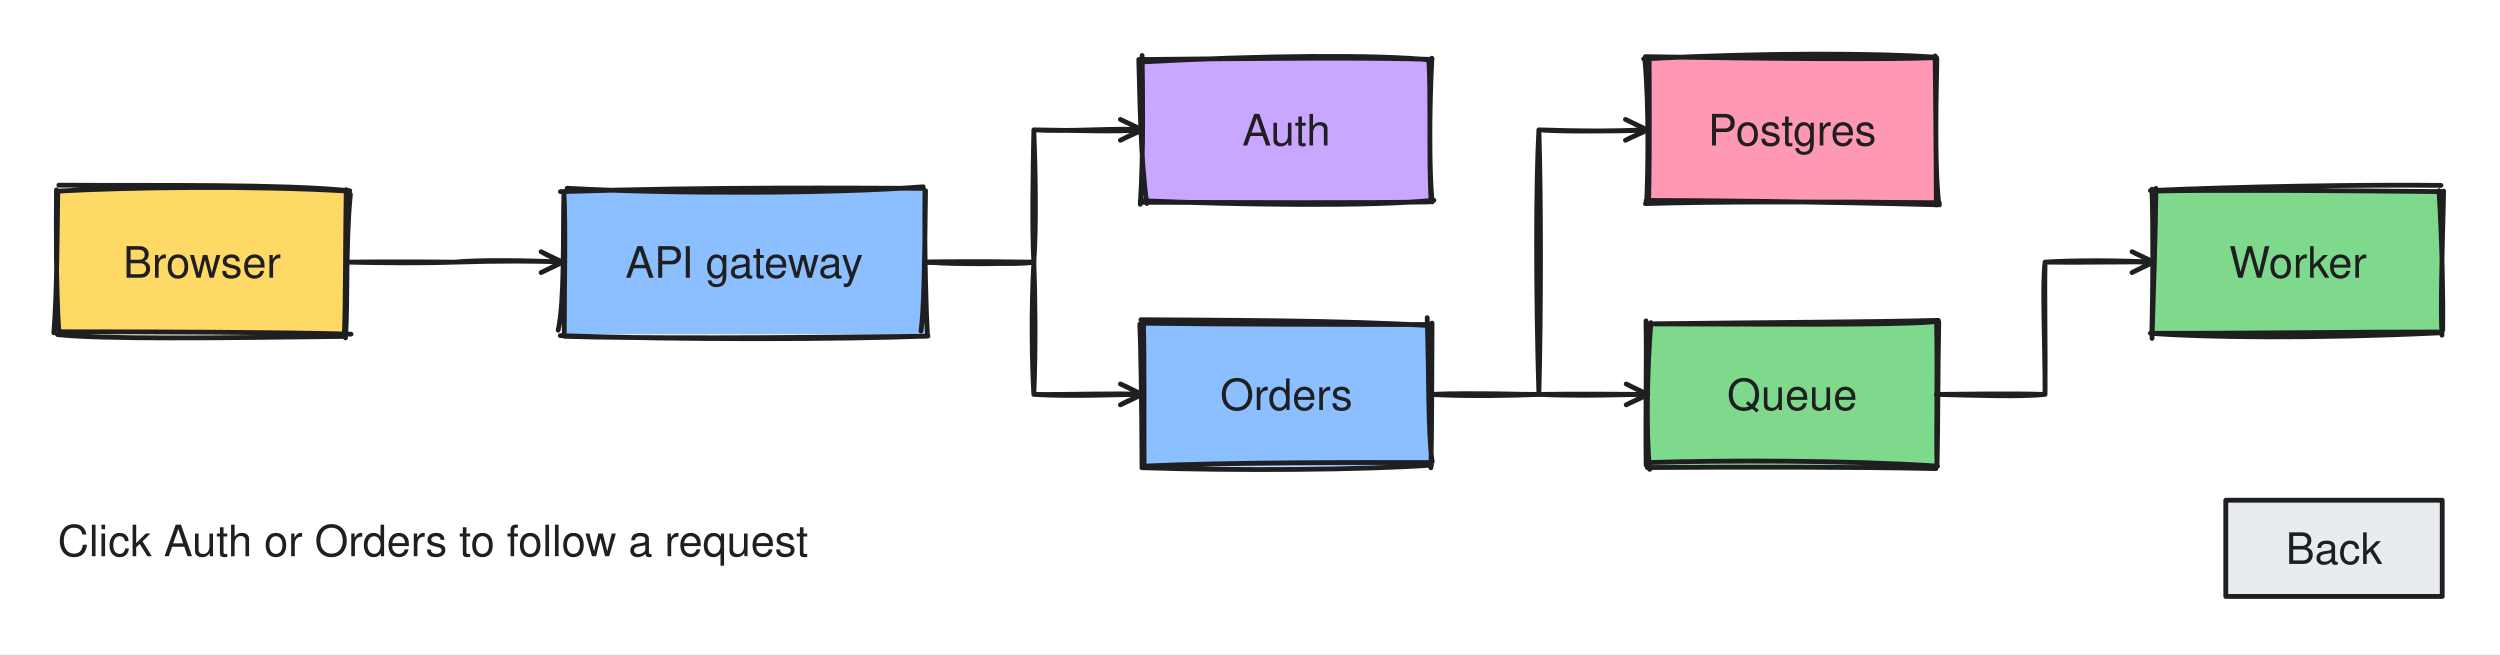
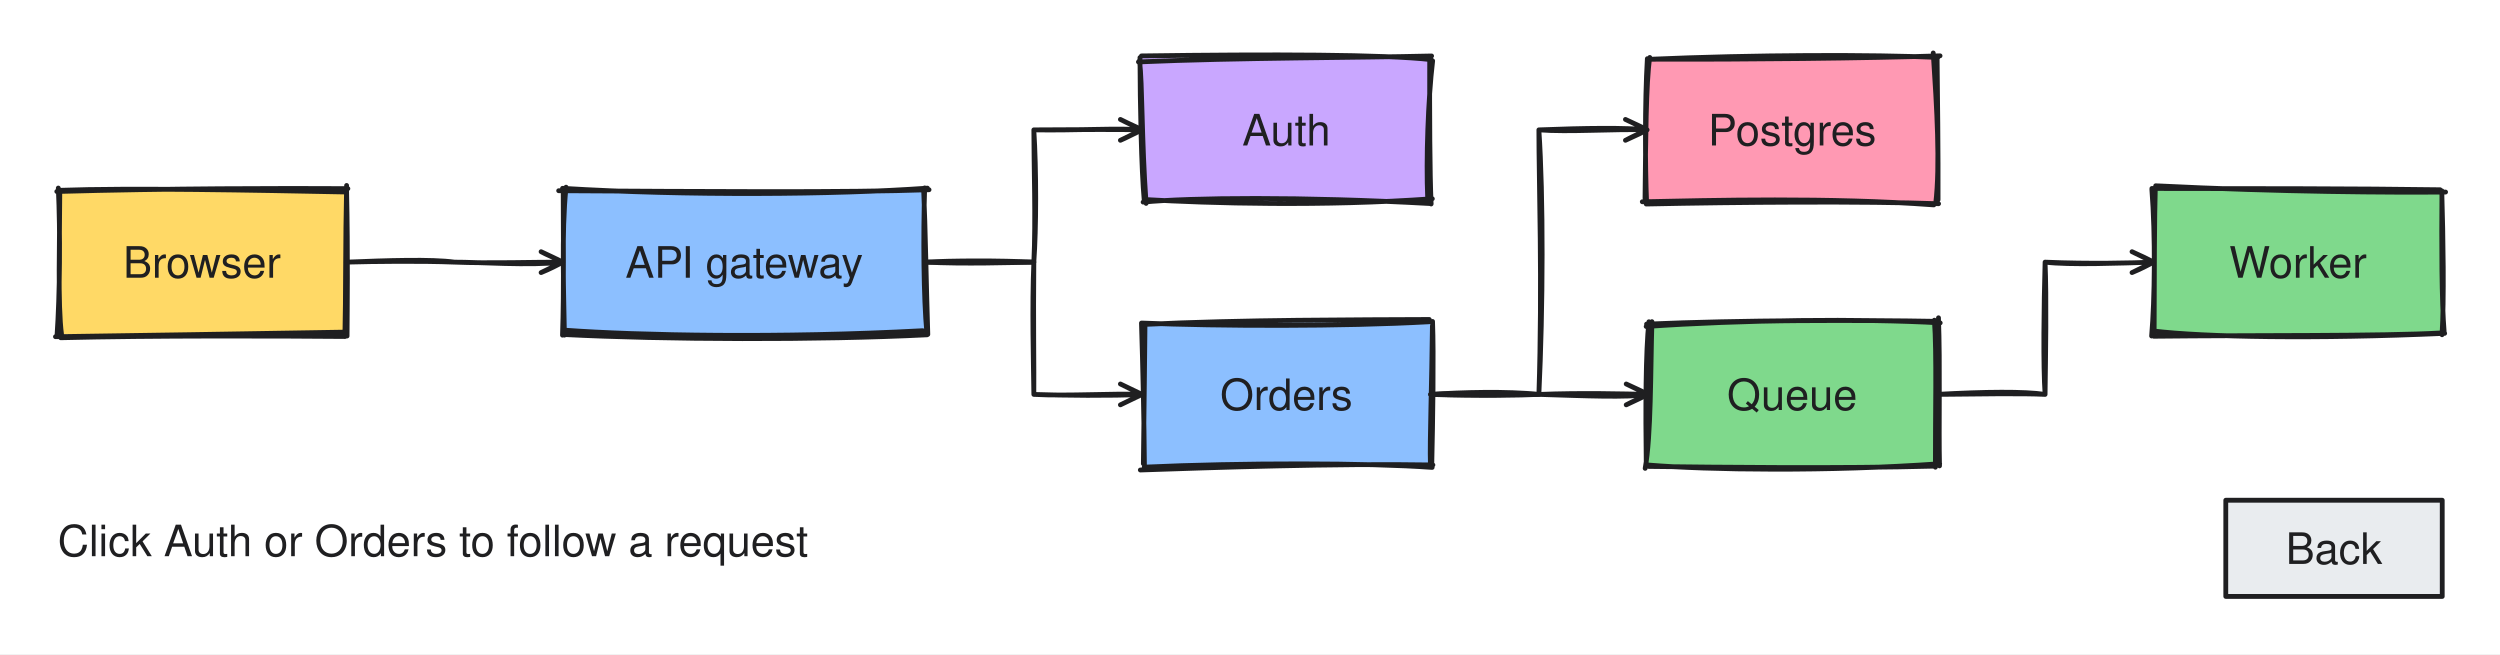
<svg xmlns="http://www.w3.org/2000/svg" width="1039.52" height="272" viewBox="16 16 1039.52 272">
  <rect x="16" y="16" width="1039.52" height="272" fill="#ffffff" />
  <path d="M40 95 L160 95 L160 155 L40 155 Z" fill="#ffd966" stroke="none" />
-   <path d="M40.48 93 C83.58 93.27 132.43 92.46 161.43 95.31 M40.74 95.44 C68.75 93.88 121.84 93.06 160.69 95.47 M161.69 96.8 C159.59 118.41 160.67 142.79 159.65 156.48 M159.96 94.86 C159.58 120.18 159.74 143.71 159.15 155.34 M161.96 154.94 C132.11 154.1 79.43 153.97 41.27 153.95 M159.35 155.88 C104.71 156.57 58.42 157.11 39.9 155.12 M38.38 154.38 C39.76 137.59 39.76 111.1 40.02 96.06 M40.48 154.53 C39.15 132.88 39.39 108.22 39.49 94.95" fill="none" stroke="#1f1f21" stroke-width="2" stroke-linecap="round" stroke-linejoin="round" />
+   <path d="M40.53 95.14 C69.98 94.06 122.08 95.08 159.97 95.84 M39.62 95.63 C85.82 94.31 134.31 94.27 160.65 94.43 M160.12 93.11 C159.59 116.16 159.79 141.17 159.42 154.96 M160.12 95.28 C160.7 121.8 160.37 145.52 160.31 155.72 M159.5 155.92 C133.02 155.69 79.22 155.48 41.26 156.44 M159.42 154.1 C119.84 154.81 68.87 155.55 39.07 156 M41.61 155.19 C39.95 143.03 40.82 115.35 40.86 96.14 M39.7 155.68 C40.88 138.54 41.11 112.45 40.24 94.19" fill="none" stroke="#1f1f21" stroke-width="2" stroke-linecap="round" stroke-linejoin="round" />
  <text x="100" font-family="Helvetica Neue, Helvetica, Arial, sans-serif" font-size="18" fill="#1f1f21" text-anchor="middle">
    <tspan x="100" y="131.48">Browser</tspan>
  </text>
  <path d="M250 95 L400.88 95 L400.88 155 L250 155 Z" fill="#8cbfff" stroke="none" />
-   <path d="M251.82 94.29 C296.19 96.65 361.15 96.58 399.87 93.67 M249.02 95.69 C311.36 93.65 372.28 94.26 399.88 94.31 M400.84 95.3 C400.54 123.64 400.15 146.15 398.95 153.63 M400.6 95.5 C400.34 122.09 401.07 145.65 401.65 155.58 M401.86 155.73 C365.41 157.15 299.54 157.31 248.96 155.56 M400.94 155.82 C340.89 156.52 279.92 156.8 250.75 155.84 M248.09 153.3 C250.81 141.28 250.06 113.75 250.46 96.37 M250.62 155.6 C250.65 133.84 251.23 108.85 250.47 95.6" fill="none" stroke="#1f1f21" stroke-width="2" stroke-linecap="round" stroke-linejoin="round" />
+   <path d="M248.3 95.3 C307.93 95.64 368.9 96.12 402.3 94.9 M249.91 94.3 C300.93 97.44 363.61 96.97 401.62 94.23 M400.1 95.97 C400.73 108.53 401.19 136.54 401.79 155.04 M400.49 94.13 C399.83 114.08 400.04 139.8 401.37 154.16 M399.67 153.51 C340.97 156.68 280.77 155.5 250.87 153.29 M401.5 155.22 C356.14 157.48 292.15 157.23 250.62 155.1 M250.7 155.36 C250.49 139.77 249.38 112.95 251.37 93.83 M249.89 155.37 C250.56 136.32 250.17 111.57 250.18 94.32" fill="none" stroke="#1f1f21" stroke-width="2" stroke-linecap="round" stroke-linejoin="round" />
  <text x="325.44" font-family="Helvetica Neue, Helvetica, Arial, sans-serif" font-size="18" fill="#1f1f21" text-anchor="middle">
    <tspan x="325.44" y="131.48">API gateway</tspan>
  </text>
  <path d="M490.88 40 L610.88 40 L610.88 100 L490.88 100 Z" fill="#c9a7ff" stroke="none" />
-   <path d="M490.55 41.76 C540.96 39.02 588.48 38.65 611.23 40.97 M490.52 40.76 C538.78 40.25 587.03 39.83 611.48 40.7 M610.1 40.79 C611.05 54.38 610.07 81.14 611.02 99.15 M611.39 40.2 C610.2 63.65 610.31 87.93 611.5 99.96 M612.23 99.26 C586.26 101.93 532.15 101.19 490.12 99.43 M610.42 99.95 C585.39 100.49 531.45 100.21 490.18 100.11 M492.84 100.6 C490.22 81.93 490.01 56.46 489.52 40.73 M490.14 100.95 C491.54 78.93 491.12 53.81 490.9 39.08" fill="none" stroke="#1f1f21" stroke-width="2" stroke-linecap="round" stroke-linejoin="round" />
+   <path d="M489.37 41.75 C531.46 39.95 581.12 40.02 611.27 39.27 M490.62 39.25 C544.75 38.49 592.09 38.61 611.16 40.81 M611.71 41.31 C609.81 57.26 608.94 82.19 609.64 98.59 M610.47 39.43 C610.42 64.11 610.5 87.66 611.08 100.82 M611.57 98.64 C566.78 101.89 518.33 100.53 492.56 98.99 M611.1 100.66 C557.24 97.65 510.66 98.18 491.32 100.04 M492.56 100.58 C490.64 73.69 491.05 51.26 489.83 41.06 M491.79 99.54 C490.58 86.21 490.07 59.65 490.01 39.94" fill="none" stroke="#1f1f21" stroke-width="2" stroke-linecap="round" stroke-linejoin="round" />
  <text x="550.88" font-family="Helvetica Neue, Helvetica, Arial, sans-serif" font-size="18" fill="#1f1f21" text-anchor="middle">
    <tspan x="550.88" y="76.48">Auth</tspan>
  </text>
  <path d="M490.88 150 L610.88 150 L610.88 210 L490.88 210 Z" fill="#8cbfff" stroke="none" />
-   <path d="M490.4 148.94 C520.99 149.19 574.67 149.12 610.82 151.42 M491.68 150.4 C524.94 150.86 576.93 150.89 611.27 150.97 M609.44 148.09 C610.23 171.3 609.73 196.29 611.52 208.01 M611.45 150.34 C611.34 173.22 611.36 197.45 610.97 210.51 M609.68 208.34 C580.11 208.25 526.3 208.23 491.6 209.82 M611.23 209.39 C582.87 211.41 529.94 211.79 490.82 210.47 M490.86 209.9 C490.76 183.12 490.32 158.78 489.95 150.77 M491.72 209.49 C491.61 188.33 491.84 163.37 491.44 150.55" fill="none" stroke="#1f1f21" stroke-width="2" stroke-linecap="round" stroke-linejoin="round" />
+   <path d="M491.45 150.91 C532.02 148.9 581.86 148.99 610.3 148.84 M490.93 150.33 C522.72 151.63 574.32 151.82 610.29 149.79 M611.61 151.5 C611.39 174.31 610.46 199.66 610.77 208.79 M611.67 149.66 C612.19 163.56 611.78 190.34 611.34 209.5 M611.81 209.33 C570.81 208.63 520.52 210.41 490.16 211.43 M611.5 210.36 C585.26 208.42 532.06 208.38 491.79 210.24 M491.42 208.81 C491.76 185.88 491.98 160.89 492.09 151.63 M491.86 209.28 C491.74 192.14 491.16 166.89 490.63 150.33" fill="none" stroke="#1f1f21" stroke-width="2" stroke-linecap="round" stroke-linejoin="round" />
  <text x="550.88" font-family="Helvetica Neue, Helvetica, Arial, sans-serif" font-size="18" fill="#1f1f21" text-anchor="middle">
    <tspan x="550.88" y="186.48">Orders</tspan>
  </text>
  <path d="M700.88 40 L821.52 40 L821.52 100 L700.88 100 Z" fill="#ff99b3" stroke="none" />
-   <path d="M699.45 40.5 C750.11 37.8 797.56 38.15 819.93 39.72 M700.16 39.56 C755.24 40.45 802.1 40.76 821.25 39.95 M820.64 39.26 C820.76 53.57 821.12 80.15 821.13 101.26 M821.36 40.48 C820.78 65.76 820.67 89.31 822.22 100.85 M822.41 101.17 C772.58 99.84 723.77 99.35 700.46 99.35 M822.38 100.3 C775.19 99.82 725.42 99.81 700.18 100.67 M701.52 98.95 C702 77.06 701.7 51.68 701.74 41.12 M700.72 99.8 C701.23 87.92 701.75 60.49 699.96 40.8" fill="none" stroke="#1f1f21" stroke-width="2" stroke-linecap="round" stroke-linejoin="round" />
+   <path d="M701.79 40.63 C741.05 40.74 792.65 40.22 822.69 39.21 M701.36 40.67 C745.57 38.74 794.91 38.64 821.78 39.88 M819.85 38.02 C821.38 61.09 822.75 84.7 820.89 100.48 M821.47 40.5 C821.63 53.42 821.95 80.49 821.86 99.06 M820.1 101.2 C777.07 97.99 727.41 99.3 698.88 99.9 M822.07 100.71 C791.8 99.63 738.61 100.02 700.51 100.84 M700.01 98.43 C700.29 74.86 700.41 50 701.99 39.89 M700.66 99.83 C700.08 85.78 699.88 58.8 700.98 40.4" fill="none" stroke="#1f1f21" stroke-width="2" stroke-linecap="round" stroke-linejoin="round" />
  <text x="761.2" font-family="Helvetica Neue, Helvetica, Arial, sans-serif" font-size="18" fill="#1f1f21" text-anchor="middle">
    <tspan x="761.2" y="76.48">Postgres</tspan>
  </text>
  <path d="M701.2 150 L821.2 150 L821.2 210 L701.2 210 Z" fill="#7fd98c" stroke="none" />
-   <path d="M700.49 150.67 C752.12 150.77 800.79 151.26 819.73 149.84 M700.65 150.67 C749.99 150.07 797.56 149.91 821.96 149.21 M821.26 150.55 C821.68 173.67 821.06 197.55 821.4 208.57 M822.15 149.93 C821.77 167.8 821.8 193.92 821.45 209.62 M821.64 209.82 C783.89 207.31 732.61 207.38 702.48 208.3 M820.99 210.85 C787.69 210.08 735.97 210.19 700.92 210.41 M701.96 211.16 C700.27 195.48 700.97 168.65 702.45 150.16 M700.48 209.4 C700.2 190.55 700.73 165.03 700.42 149.42" fill="none" stroke="#1f1f21" stroke-width="2" stroke-linecap="round" stroke-linejoin="round" />
+   <path d="M700.49 151.76 C739.97 149 790.21 148.39 822.75 150.26 M700.65 150.77 C739.68 149.08 789.6 149.03 821.58 149.62 M822.04 148.14 C822.76 167.52 822.1 193.79 822.47 209.72 M820.33 149.13 C821.36 162.59 820.68 189.53 820.75 210.27 M822.53 208.83 C776.17 212.13 726.03 211.42 701.46 209.37 M820.6 209.82 C781.11 210.87 730.95 210.3 701.6 209.95 M700.07 210.75 C702.55 197.25 702.28 170.48 702.89 149.75 M700.52 209.09 C700.2 186.56 700.29 162.02 701.62 149.79" fill="none" stroke="#1f1f21" stroke-width="2" stroke-linecap="round" stroke-linejoin="round" />
  <text x="761.2" font-family="Helvetica Neue, Helvetica, Arial, sans-serif" font-size="18" fill="#1f1f21" text-anchor="middle">
    <tspan x="761.2" y="186.48">Queue</tspan>
  </text>
  <path d="M911.52 95 L1031.52 95 L1031.52 155 L911.52 155 Z" fill="#7fd98c" stroke="none" />
-   <path d="M910.17 95.24 C947.75 93.54 998.59 92.74 1030.98 93.08 M910.85 95.45 C935.57 94.88 990.17 95.24 1031.74 95.68 M1030.15 95.29 C1031.49 116.38 1031.9 140.93 1031.69 153.37 M1032.08 95.47 C1031.43 122.65 1030.73 145.67 1031.4 155.37 M1029.72 154.05 C996.72 153.98 946.59 154.72 910.14 154.57 M1030.98 154.37 C977.78 156.95 931.1 156.24 910.75 154.61 M910.84 156.71 C911.52 135.54 912.28 111.36 912.45 94.31 M910.76 154.46 C911.22 136.37 911.32 110.76 910.82 94.67" fill="none" stroke="#1f1f21" stroke-width="2" stroke-linecap="round" stroke-linejoin="round" />
+   <path d="M912.35 93.25 C964.71 95.86 1011.17 96.07 1032.89 95.86 M910.77 94.37 C946.81 94.39 998.19 94.41 1030.62 94.9 M1031.38 95.36 C1031.21 117.61 1031.21 141.08 1032.34 154.57 M1031.32 95.59 C1031.89 114.92 1032.32 140.54 1031.42 155.19 M1032.51 154.61 C978.48 157.03 932.56 156.19 911.24 153.61 M1031.35 154.42 C1006.68 155.85 952.36 155.34 911.58 155.82 M910.66 155.72 C911.97 140.43 912.26 114.01 910.76 94.73 M911.71 154.45 C911.77 129.07 911.85 105.07 912.18 94.98" fill="none" stroke="#1f1f21" stroke-width="2" stroke-linecap="round" stroke-linejoin="round" />
  <text x="971.52" font-family="Helvetica Neue, Helvetica, Arial, sans-serif" font-size="18" fill="#1f1f21" text-anchor="middle">
    <tspan x="971.52" y="131.48">Worker</tspan>
  </text>
-   <path d="M160 125 C180.4 124.77 198.46 124.9 205 125 M160 125 C176.11 125.36 194.88 125.41 205 125 M205 125 C223.06 124.42 240.98 124.45 250 125 M205 125 C214.87 124.04 234.16 124.22 250 125 M240.99 120.66 C244.12 122.48 248 124.2 250 125 M240.99 120.66 C244.53 122.52 248.2 124.14 250 125 M240.99 129.34 C243.32 128.25 247.23 126.36 250 125 M240.99 129.34 C244.15 127.77 247.79 125.97 250 125" fill="none" stroke="#1f1f21" stroke-width="2" stroke-linecap="round" stroke-linejoin="round" />
-   <path d="M400.88 125 C418.38 124.88 437.05 126.41 445.88 125 M400.88 125 C416.61 126.02 435.16 125.73 445.88 125 M445.88 125 C446.96 110.63 446.5 85.59 445.88 70 M445.88 125 C445.11 112.32 445.51 87.63 445.88 70 M445.88 70 C460.94 70.87 480.27 69.12 490.88 70 M445.88 70 C462.54 70.21 480.57 70.88 490.88 70 M481.87 65.66 C484.1 66.76 487.93 68.48 490.88 70 M481.87 65.66 C485.76 67.52 489.4 69.26 490.88 70 M481.87 74.34 C484.83 72.75 488.71 71.26 490.88 70 M481.87 74.34 C484.52 72.94 488.47 71.15 490.88 70" fill="none" stroke="#1f1f21" stroke-width="2" stroke-linecap="round" stroke-linejoin="round" />
-   <path d="M400.88 125 C418.09 125.82 436.51 124.85 445.88 125 M400.88 125 C419.83 124.57 438.17 124.93 445.88 125 M445.88 125 C444.7 145.38 445.16 168.25 445.88 180 M445.88 125 C446.36 136.36 446.72 160.8 445.88 180 M445.88 180 C462.19 180.96 480.24 179.99 490.88 180 M445.88 180 C462.28 180.16 481.1 179.42 490.88 180 M481.87 175.66 C485.38 177.29 489.15 179.22 490.88 180 M481.87 175.66 C485.03 177.04 488.7 178.95 490.88 180 M481.87 184.34 C484.25 182.88 488.61 181.26 490.88 180 M481.87 184.34 C484.39 183.2 488.33 181.26 490.88 180" fill="none" stroke="#1f1f21" stroke-width="2" stroke-linecap="round" stroke-linejoin="round" />
-   <path d="M610.88 180 C630.73 179.39 648.46 180.05 655.88 180 M610.88 180 C626.06 180.87 645.21 180.45 655.88 180 M655.88 180 C656.76 146.11 656.78 98.05 655.88 70 M655.88 180 C654.62 137.47 654.63 92.63 655.88 70 M655.88 70 C666.85 70.82 686.76 70.52 700.88 70 M655.88 70 C671.6 70.54 690.46 70.69 700.88 70 M691.87 65.66 C694.55 66.85 698.51 68.91 700.88 70 M691.87 65.66 C694.09 66.72 697.98 68.66 700.88 70 M691.87 74.34 C693.98 73.1 698.3 71.59 700.88 70 M691.87 74.34 C695.68 72.5 699.16 70.77 700.88 70" fill="none" stroke="#1f1f21" stroke-width="2" stroke-linecap="round" stroke-linejoin="round" />
-   <path d="M610.88 180 C628.5 180.13 646.86 179.93 656.04 180 M610.88 180 C629.46 179.63 647.61 180.13 656.04 180 M656.04 180 C674.36 180.82 693.41 179.94 701.2 180 M656.04 180 C669.37 179.77 688.55 179.89 701.2 180 M692.19 175.66 C695.37 177.34 699.18 179.03 701.2 180 M692.19 175.66 C694.58 176.89 698.55 178.73 701.2 180 M692.19 184.34 C694.36 183.18 698.57 181.48 701.2 180 M692.19 184.34 C696.17 182.36 699.79 180.61 701.2 180" fill="none" stroke="#1f1f21" stroke-width="2" stroke-linecap="round" stroke-linejoin="round" />
-   <path d="M821.2 180 C838.09 180.41 856.48 181.05 866.36 180 M821.2 180 C832.22 179.92 851.74 179.55 866.36 180 M866.36 180 C866.35 157.13 865.11 134.5 866.36 125 M866.36 180 C866.53 159.9 866.05 136.7 866.36 125 M866.36 125 C881.59 125.23 900.91 124.73 911.52 125 M866.36 125 C879.09 124.12 899.12 124.35 911.52 125 M902.51 120.66 C906.14 122.59 910.02 124.02 911.52 125 M902.51 120.66 C906.07 122.26 909.74 124.16 911.52 125 M902.51 129.34 C906.69 127.15 910.26 125.47 911.52 125 M902.51 129.34 C904.44 128.36 908.51 126.47 911.52 125" fill="none" stroke="#1f1f21" stroke-width="2" stroke-linecap="round" stroke-linejoin="round" />
+   <path d="M160 125 C176.74 124.31 195.52 123.68 205 125 M160 125 C171.68 124.68 191.02 124.46 205 125 M205 125 C214.52 124.95 236.15 126.58 250 125 M205 125 C219.13 125.6 238.83 124.94 250 125 M240.99 120.66 C243.13 121.88 247.28 123.48 250 125 M240.99 120.66 C244.78 122.36 248.36 124.19 250 125 M240.99 129.34 C244.27 128.03 248.1 126.08 250 125 M240.99 129.34 C244.56 127.56 248.08 125.96 250 125" fill="none" stroke="#1f1f21" stroke-width="2" stroke-linecap="round" stroke-linejoin="round" />
+   <path d="M400.88 125 C416.94 125.82 436.46 125.17 445.88 125 M400.88 125 C421.63 125.79 438.87 124.94 445.88 125 M445.88 125 C446.71 107.13 445.87 84.85 445.88 70 M445.88 125 C446.89 111.2 446.95 86.84 445.88 70 M445.88 70 C462.96 70.32 481.43 69.16 490.88 70 M445.88 70 C466.04 69.82 483.21 69.82 490.88 70 M481.87 65.66 C485.32 67.47 489.1 68.98 490.88 70 M481.87 65.66 C485.28 67.28 488.87 69.17 490.88 70 M481.87 74.34 C484.02 73.46 488.27 71.19 490.88 70 M481.87 74.34 C485.39 72.56 489.09 70.87 490.88 70" fill="none" stroke="#1f1f21" stroke-width="2" stroke-linecap="round" stroke-linejoin="round" />
+   <path d="M400.88 125 C411.38 124.34 432.07 124.3 445.88 125 M400.88 125 C416.02 124.79 435.24 125.05 445.88 125 M445.88 125 C445.07 143.11 445.73 167.67 445.88 180 M445.88 125 C445.63 149.35 446 170.47 445.88 180 M445.88 180 C460.17 180.77 479.14 179.48 490.88 180 M445.88 180 C458.42 180.43 477.7 180.64 490.88 180 M481.87 175.66 C485.66 177.51 488.96 179.21 490.88 180 M481.87 175.66 C486.11 177.74 489.64 179.38 490.88 180 M481.87 184.34 C483.86 183.38 487.96 181.36 490.88 180 M481.87 184.34 C485.1 182.81 488.78 181 490.88 180" fill="none" stroke="#1f1f21" stroke-width="2" stroke-linecap="round" stroke-linejoin="round" />
+   <path d="M610.88 180 C626.86 179.46 645.05 179.63 655.88 180 M610.88 180 C630.84 180.71 648.52 180.35 655.88 180 M655.88 180 C657.39 133.09 655.85 91.09 655.88 70 M655.88 180 C657.62 144.19 657.76 97.48 655.88 70 M655.88 70 C668.13 70.99 686.69 69.56 700.88 70 M655.88 70 C674.69 69.25 692.7 69.04 700.88 70 M691.87 65.66 C695.27 67.25 698.76 68.82 700.88 70 M691.87 65.66 C695.67 67.39 699.11 69.16 700.88 70 M691.87 74.34 C695.56 72.36 699.26 70.81 700.88 70 M691.87 74.34 C696.03 72.5 699.55 70.75 700.88 70" fill="none" stroke="#1f1f21" stroke-width="2" stroke-linecap="round" stroke-linejoin="round" />
+   <path d="M610.88 180 C623.94 179.1 642.25 178.61 656.04 180 M610.88 180 C622.48 180.25 642.33 180.16 656.04 180 M656.04 180 C674.69 180.58 692.73 181.39 701.2 180 M656.04 180 C673.27 179.29 691.96 179.78 701.2 180 M692.19 175.66 C695.51 177.25 699.35 178.87 701.2 180 M692.19 175.66 C696.34 177.59 699.74 179.38 701.2 180 M692.19 184.34 C694.82 182.9 698.55 181.43 701.2 180 M692.19 184.34 C696.32 182.42 699.94 180.7 701.2 180" fill="none" stroke="#1f1f21" stroke-width="2" stroke-linecap="round" stroke-linejoin="round" />
+   <path d="M821.2 180 C841.47 178.87 857.75 178.7 866.36 180 M821.2 180 C838.04 179.83 857.05 179.5 866.36 180 M866.36 180 C866.58 164.34 867 139.83 866.36 125 M866.36 180 C865.52 168.02 865.86 142.92 866.36 125 M866.36 125 C876.47 126.24 897.12 125.44 911.52 125 M866.36 125 C885.02 125.82 902.56 125.33 911.52 125 M902.51 120.66 C905.77 122.08 909.28 123.84 911.52 125 M902.51 120.66 C905.3 121.98 909.14 123.94 911.52 125 M902.51 129.34 C906.65 127.66 909.77 125.86 911.52 125 M902.51 129.34 C906.15 127.62 909.68 125.78 911.52 125" fill="none" stroke="#1f1f21" stroke-width="2" stroke-linecap="round" stroke-linejoin="round" />
  <path d="M941.5 224 L1031.5 224 L1031.5 264 L941.5 264 Z" fill="#e9ecef" stroke="none" />
  <path d="M941.5 224 L1031.5 224 L1031.5 264 L941.5 264 Z" fill="none" stroke="#1f1f21" stroke-width="2" stroke-linecap="round" stroke-linejoin="round" />
  <text x="986.5" font-family="Helvetica Neue, Helvetica, Arial, sans-serif" font-size="18" fill="#1f1f21" text-anchor="middle">
    <tspan x="986.5" y="250.48">Back</tspan>
  </text>
  <text x="40" font-family="Helvetica Neue, Helvetica, Arial, sans-serif" font-size="18" fill="#1f1f21">
    <tspan x="40" y="247.28">Click Auth or Orders to follow a request</tspan>
  </text>
</svg>
